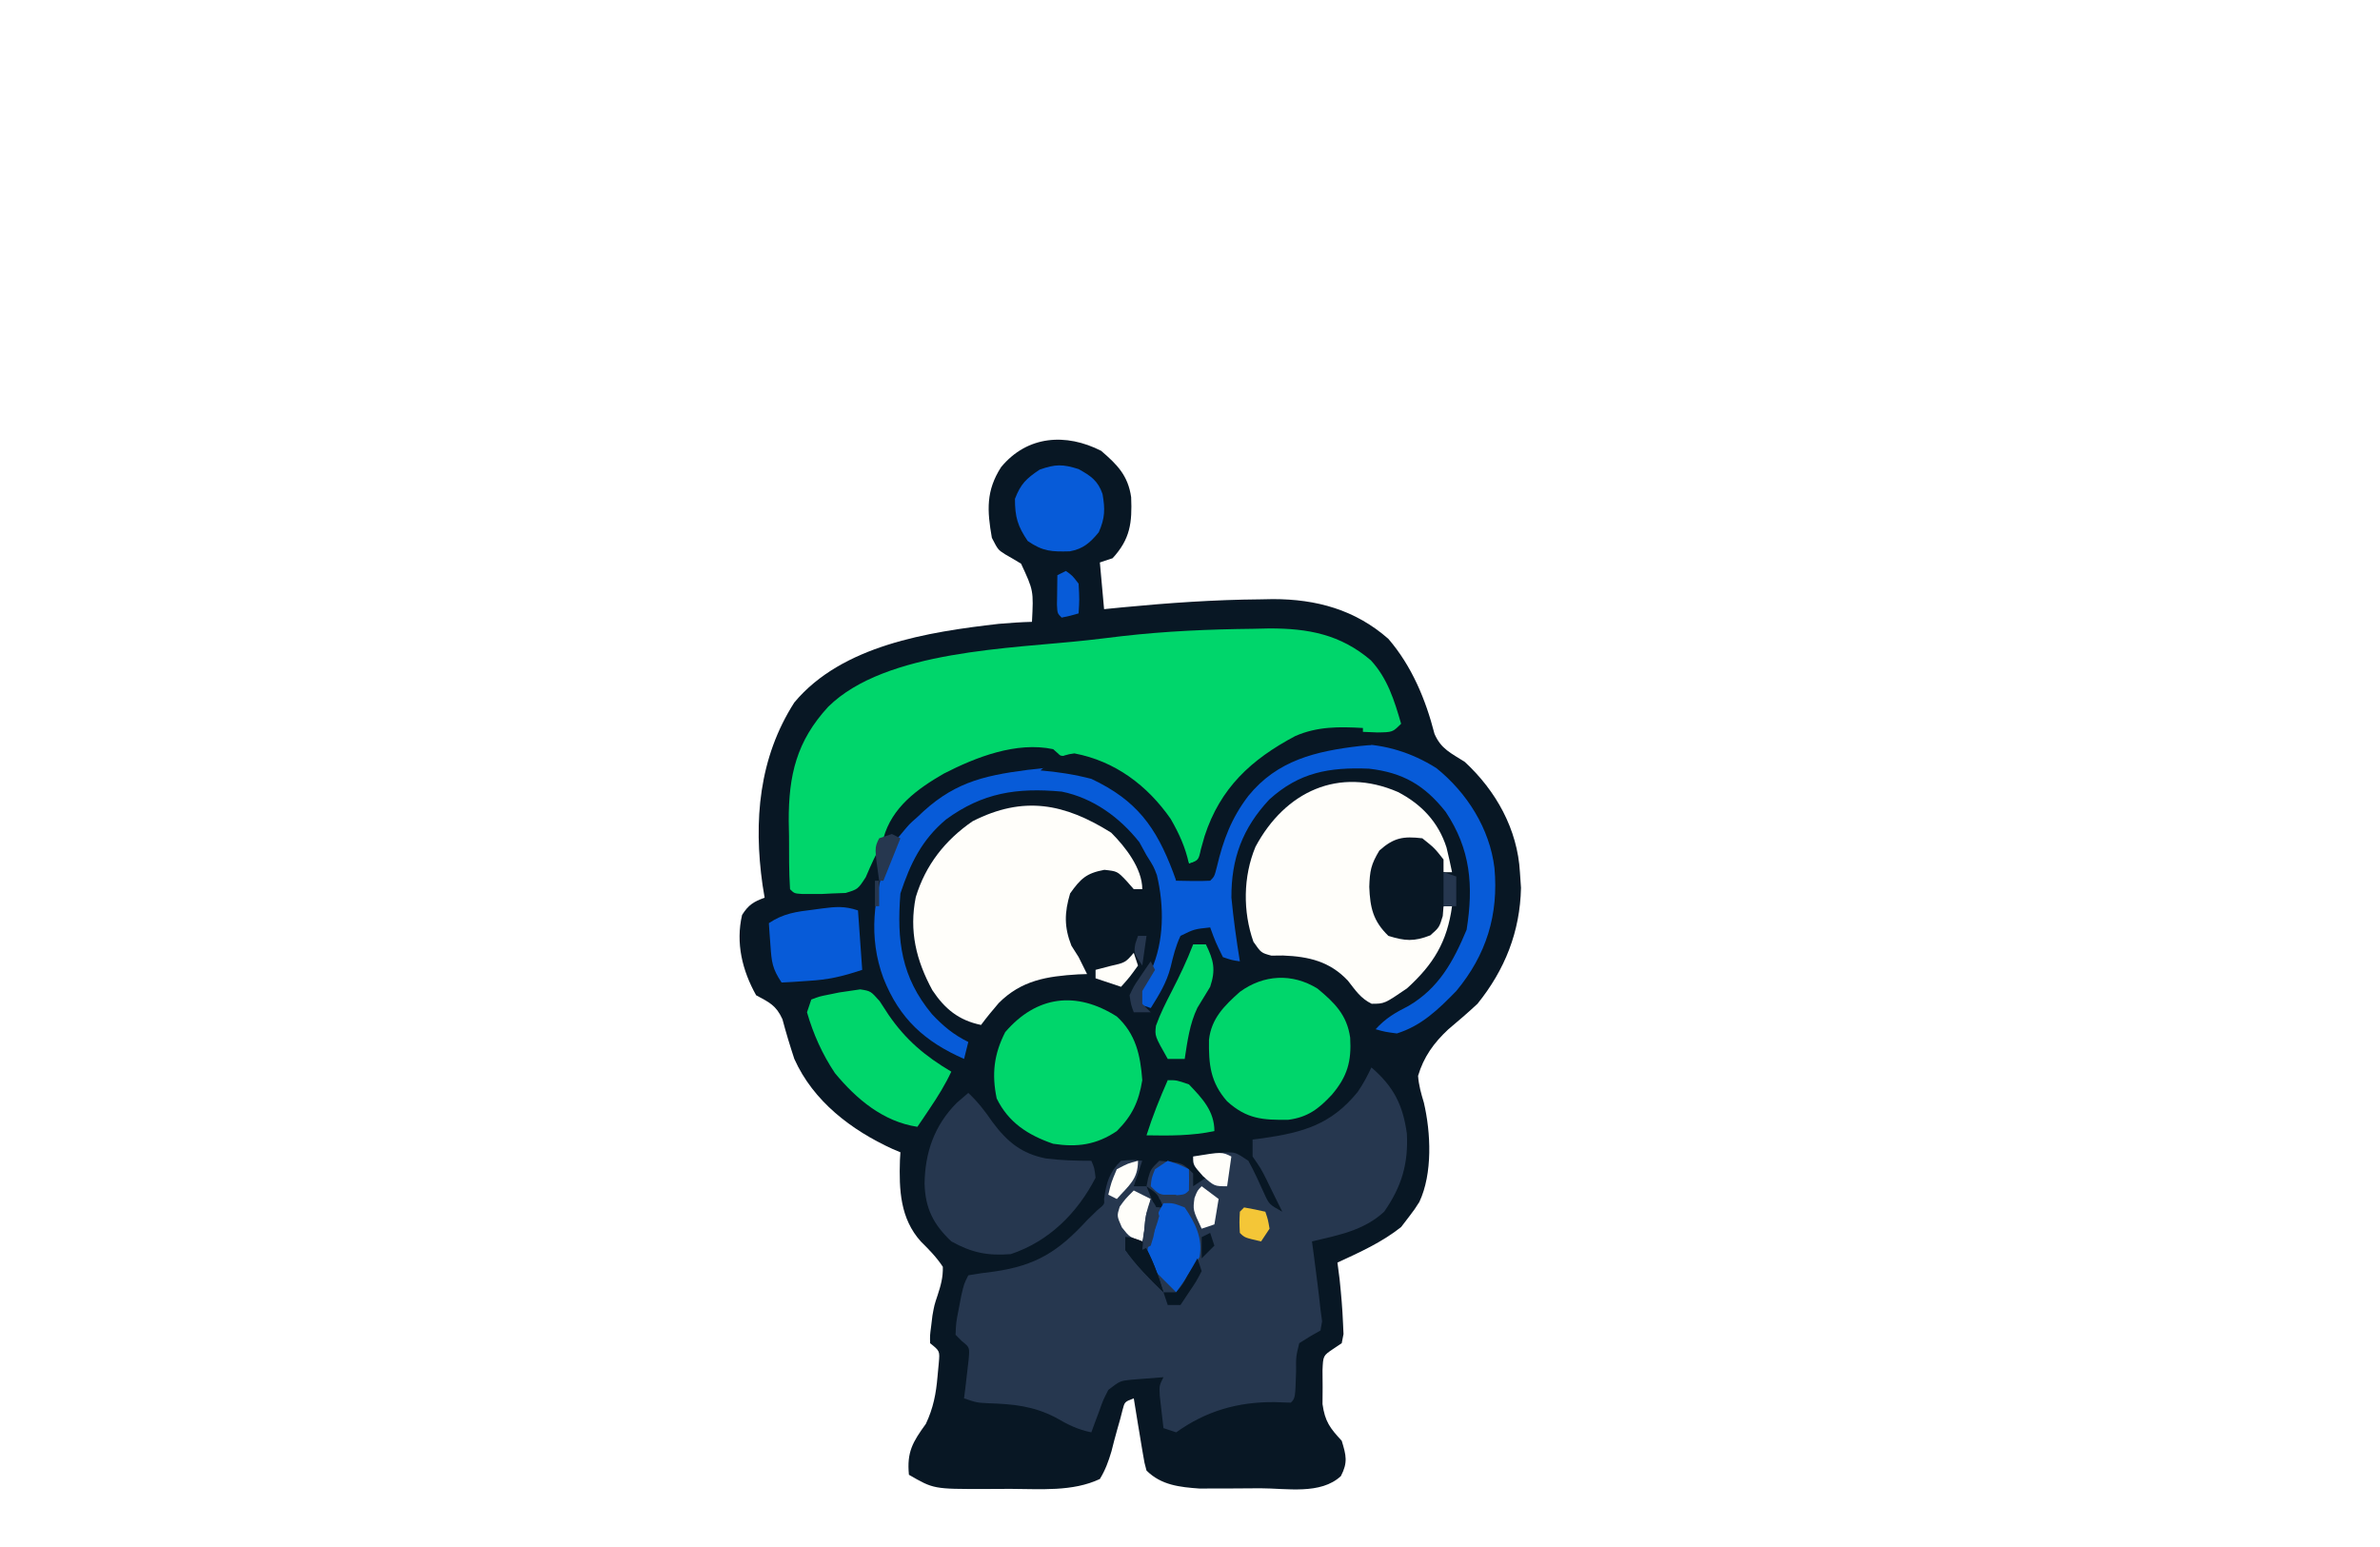
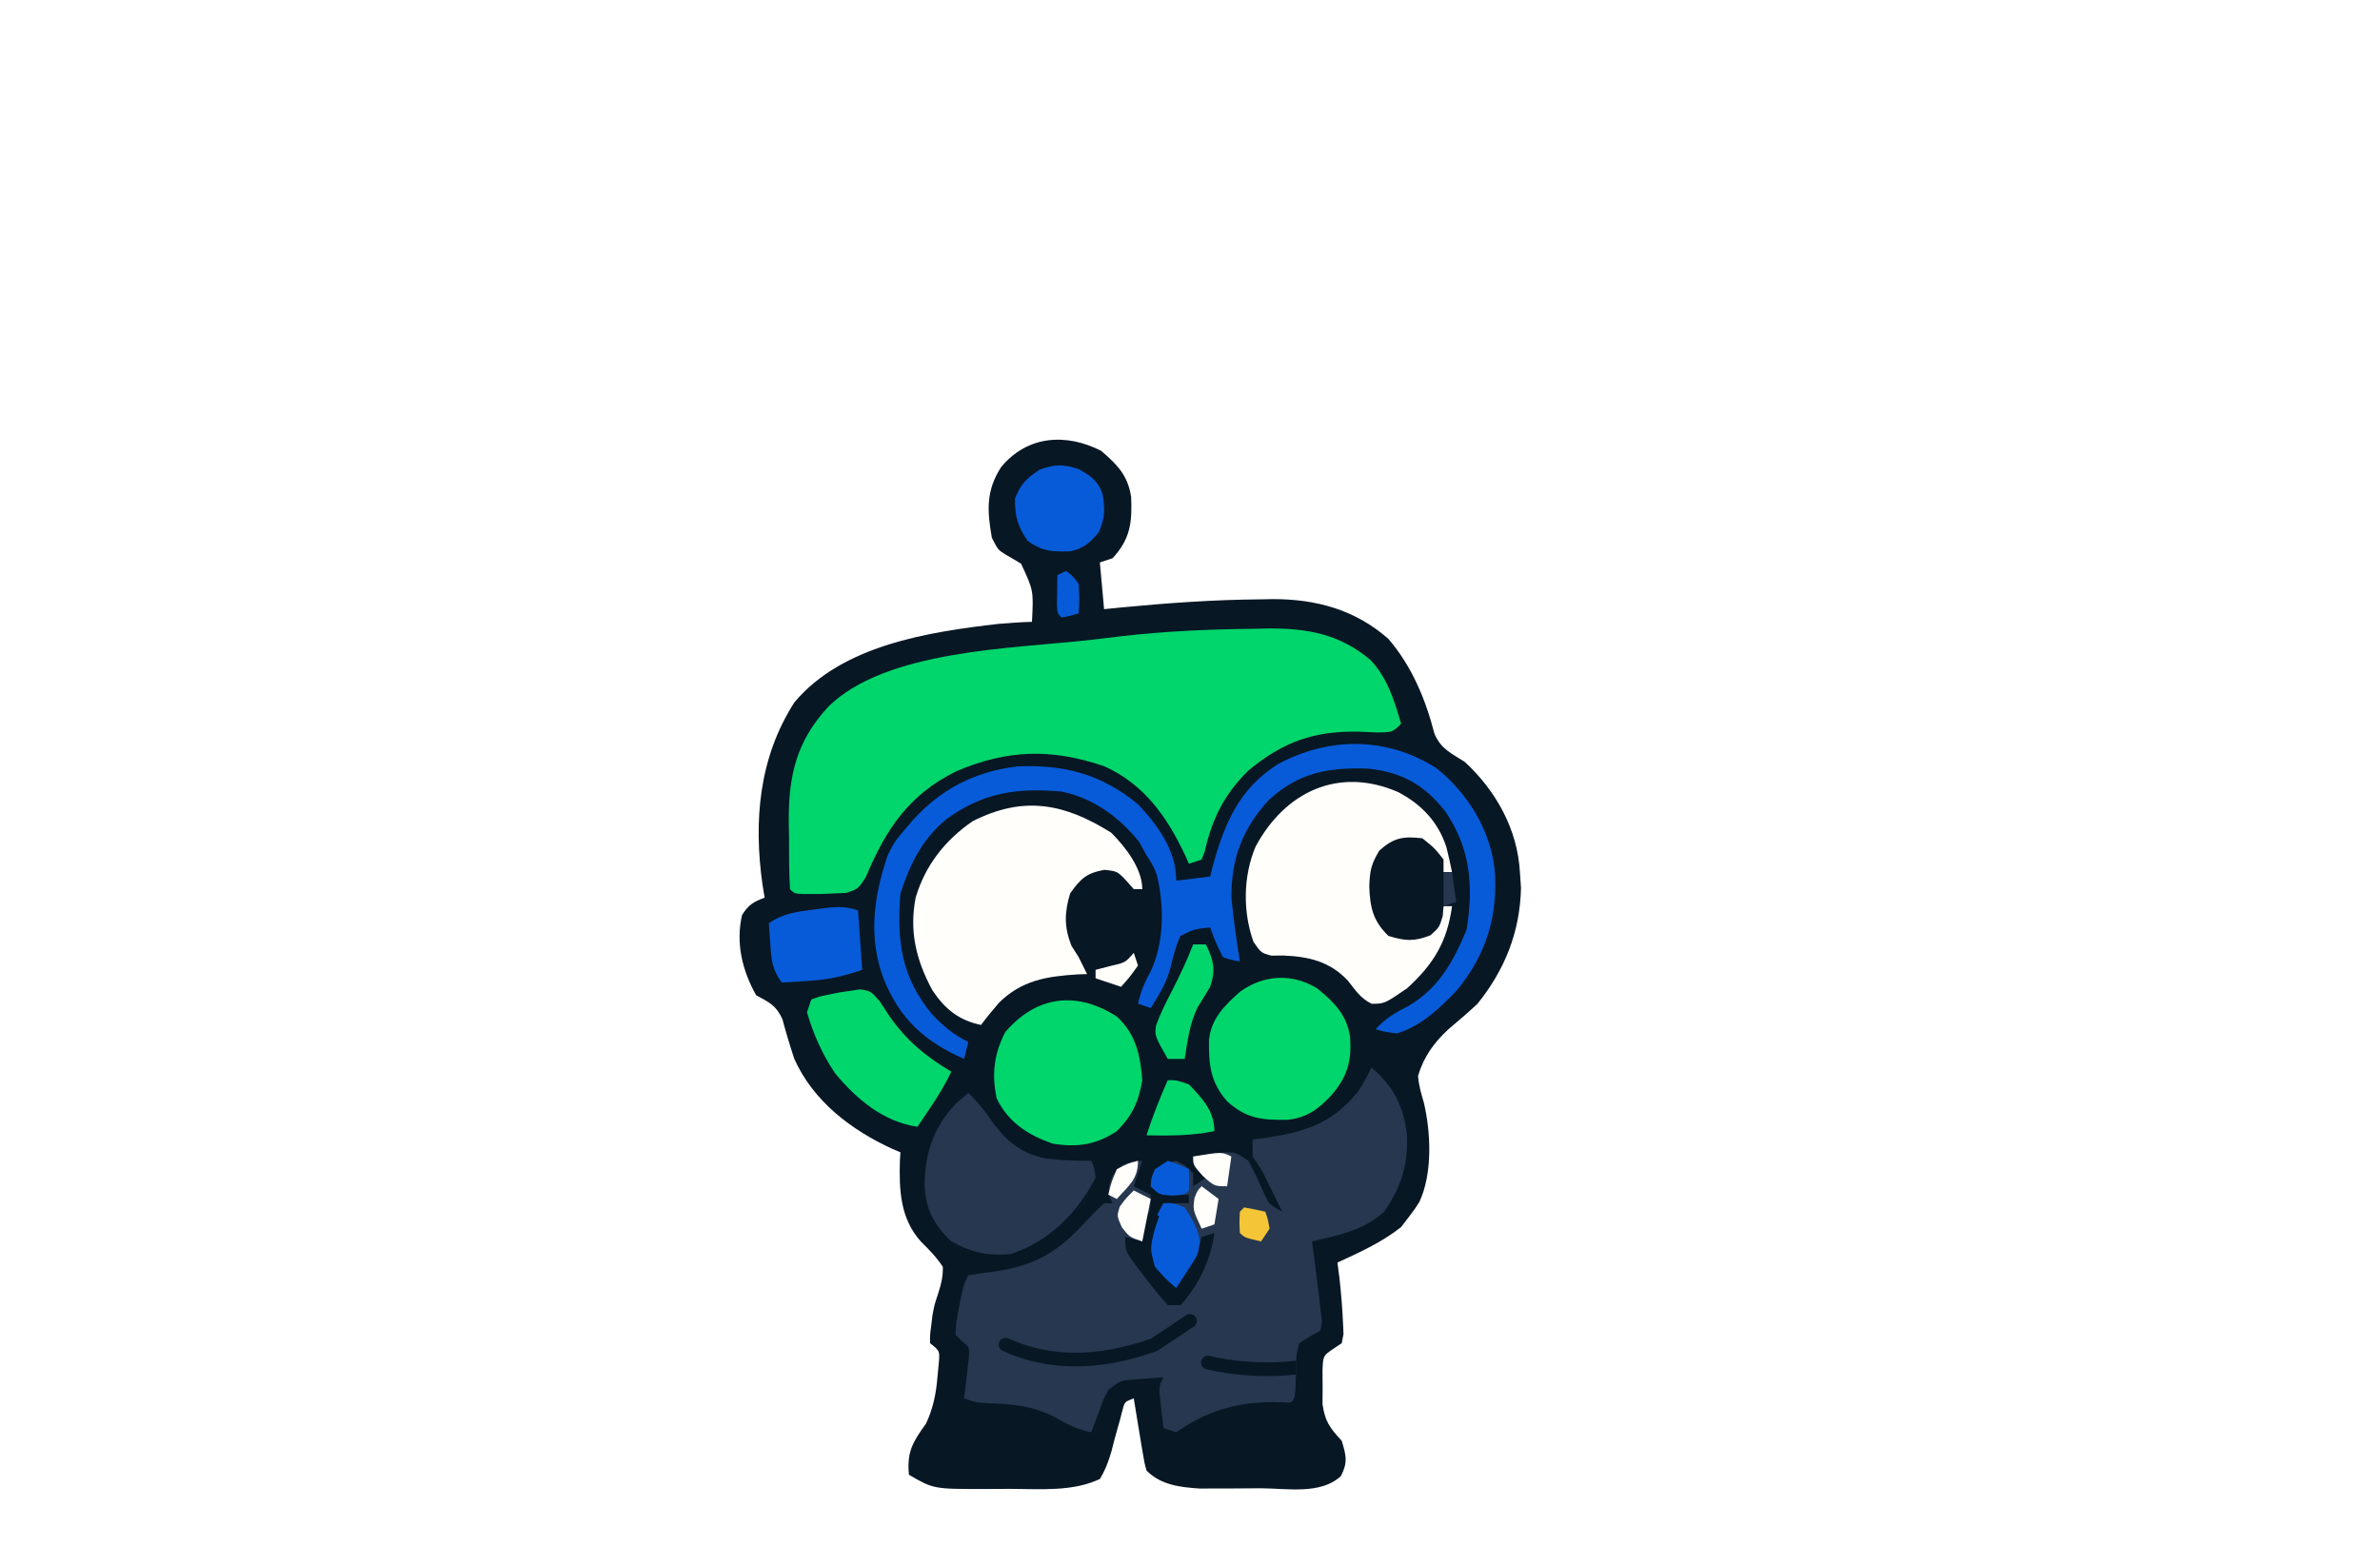
<svg xmlns="http://www.w3.org/2000/svg" viewBox="0 0 400 260">
  <g transform="translate(200 250) scale(1 1)">
    <g transform="translate(-200 -250)">
      <path d="M 185.07 75.77 C 187.78 78.10 189.58 79.91 190.11 83.56 C 190.29 87.88 189.95 90.60 186.99 93.82 C 185.92 94.17 185.92 94.17 184.85 94.53 C 185.20 98.42 185.20 98.42 185.56 102.38 C 186.59 102.28 187.64 102.17 188.70 102.07 C 196.41 101.33 204.10 100.79 211.85 100.73 C 212.89 100.71 212.89 100.71 213.94 100.69 C 221.25 100.69 227.78 102.48 233.34 107.37 C 237.27 111.94 239.60 117.53 241.09 123.33 C 242.20 125.90 243.83 126.54 246.18 128.05 C 251.44 132.91 255.04 139.37 255.45 146.59 C 255.51 147.46 255.56 148.33 255.63 149.22 C 255.47 156.60 252.92 162.99 248.32 168.70 C 246.72 170.20 245.07 171.60 243.40 173.01 C 240.98 175.27 239.27 177.63 238.33 180.82 C 238.45 182.42 238.84 183.77 239.30 185.30 C 240.49 190.36 240.79 197.23 238.55 202.00 C 237.74 203.27 237.74 203.27 236.91 204.36 C 236.44 204.98 235.97 205.59 235.48 206.23 C 232.22 208.81 228.54 210.46 224.78 212.20 C 224.90 213.11 225.02 214.03 225.14 214.97 C 225.40 217.46 225.62 219.95 225.72 222.46 C 225.76 223.33 225.76 223.33 225.80 224.21 C 225.65 224.97 225.65 224.97 225.50 225.75 C 225.03 226.06 224.56 226.38 224.08 226.70 C 222.37 227.85 222.37 227.85 222.27 230.32 C 222.27 231.72 222.27 231.72 222.29 233.15 C 222.28 234.08 222.27 235.01 222.27 235.98 C 222.69 238.93 223.51 239.99 225.50 242.15 C 226.25 244.61 226.55 245.78 225.36 248.08 C 221.95 251.26 216.21 250.13 211.83 250.13 C 210.31 250.13 208.79 250.15 207.27 250.16 C 206.29 250.16 205.31 250.16 204.33 250.16 C 203.01 250.17 203.01 250.17 201.66 250.18 C 198.27 249.94 195.16 249.61 192.69 247.15 C 192.34 245.87 192.34 245.87 192.09 244.36 C 191.99 243.82 191.90 243.27 191.81 242.71 C 191.71 242.15 191.62 241.58 191.53 241.00 C 191.44 240.43 191.34 239.85 191.24 239.27 C 191.01 237.85 190.78 236.44 190.55 235.02 C 189.02 235.59 189.02 235.59 188.66 236.98 C 188.53 237.50 188.39 238.02 188.25 238.57 C 188.08 239.14 187.92 239.71 187.76 240.29 C 187.42 241.50 187.10 242.71 186.80 243.92 C 186.29 245.63 185.78 247.05 184.85 248.57 C 180.26 250.74 174.84 250.24 169.84 250.23 C 168.40 250.23 166.95 250.24 165.51 250.25 C 156.91 250.26 156.91 250.26 152.76 247.86 C 152.39 244.03 153.39 242.37 155.61 239.30 C 156.86 236.64 157.32 234.25 157.57 231.32 C 157.64 230.58 157.70 229.83 157.78 229.07 C 157.96 227.06 157.96 227.06 156.32 225.75 C 156.29 224.43 156.29 224.43 156.50 222.86 C 156.60 221.99 156.60 221.99 156.71 221.12 C 157.03 219.33 157.03 219.33 157.58 217.69 C 158.13 216.00 158.50 214.69 158.46 212.91 C 157.39 211.28 156.15 210.03 154.77 208.66 C 151.29 204.80 151.09 199.97 151.25 194.99 C 151.28 194.56 151.30 194.12 151.33 193.66 C 150.89 193.48 150.47 193.30 150.02 193.11 C 143.08 189.94 136.69 185.09 133.50 177.97 C 132.77 175.76 132.10 173.55 131.50 171.29 C 130.43 168.95 129.30 168.47 127.08 167.27 C 124.75 163.11 123.62 158.49 124.72 153.77 C 125.79 152.08 126.65 151.55 128.51 150.87 C 128.34 149.82 128.34 149.82 128.16 148.74 C 126.63 137.98 127.54 127.36 133.50 118.06 C 141.53 108.44 155.99 106.21 167.84 104.85 C 169.71 104.69 171.56 104.56 173.44 104.51 C 173.71 99.26 173.71 99.26 171.61 94.74 C 170.73 94.20 169.82 93.66 168.91 93.15 C 167.73 92.39 167.73 92.39 166.70 90.39 C 165.89 85.80 165.70 82.48 168.25 78.51 C 172.67 73.16 179.19 72.77 185.07 75.77 Z" fill="#081724" />
-       <path d="M 230.49 179.40 C 234.20 182.60 235.78 185.66 236.45 190.53 C 236.71 195.61 235.55 199.47 232.63 203.65 C 229.23 206.80 224.92 207.60 220.50 208.64 C 220.66 209.81 220.66 209.81 220.82 211.00 C 220.95 212.05 221.08 213.08 221.22 214.12 C 221.29 214.63 221.35 215.15 221.42 215.68 C 221.61 217.13 221.77 218.59 221.93 220.05 C 222.02 220.71 222.11 221.38 222.20 222.07 C 222.06 222.84 222.06 222.84 221.93 223.61 C 221.35 223.94 220.77 224.27 220.18 224.61 C 219.28 225.18 219.28 225.18 218.36 225.75 C 217.81 228.00 217.81 228.00 217.83 230.47 C 217.69 234.99 217.69 234.99 216.94 235.74 C 216.04 235.71 215.14 235.68 214.22 235.65 C 208.04 235.59 202.67 237.15 197.68 240.73 C 196.98 240.49 196.27 240.26 195.54 240.02 C 195.41 238.86 195.27 237.70 195.14 236.54 C 195.03 235.57 195.03 235.57 194.92 234.58 C 194.83 232.88 194.83 232.88 195.54 231.46 C 194.40 231.54 193.25 231.63 192.11 231.73 C 191.16 231.80 191.16 231.80 190.18 231.88 C 188.24 232.08 188.24 232.08 186.27 233.60 C 185.39 235.32 185.39 235.32 184.71 237.25 C 184.47 237.90 184.22 238.55 183.97 239.22 C 183.79 239.72 183.60 240.22 183.42 240.73 C 181.12 240.27 179.43 239.41 177.40 238.23 C 173.66 236.30 170.32 235.98 166.15 235.84 C 164.16 235.74 164.16 235.74 162.02 235.02 C 162.10 234.43 162.17 233.84 162.25 233.23 C 162.34 232.45 162.42 231.68 162.52 230.88 C 162.65 229.73 162.65 229.73 162.79 228.55 C 162.98 226.45 162.98 226.45 161.65 225.39 C 161.30 225.04 160.95 224.69 160.60 224.33 C 160.68 222.29 160.68 222.29 161.13 220.00 C 161.28 219.24 161.42 218.49 161.57 217.70 C 162.02 215.77 162.02 215.77 162.74 214.34 C 164.17 214.08 165.61 213.88 167.06 213.71 C 174.17 212.70 177.91 210.29 182.71 205.07 C 183.28 204.52 183.85 203.95 184.45 203.37 C 185.64 202.40 185.64 202.40 185.56 201.51 C 185.92 198.82 186.43 197.00 188.41 195.09 C 190.33 194.91 190.33 194.91 191.98 195.09 C 191.51 196.50 191.04 197.91 190.55 199.37 C 191.26 199.37 191.96 199.37 192.69 199.37 C 192.78 198.92 192.87 198.48 192.96 198.03 C 193.40 196.51 193.40 196.51 194.83 195.09 C 198.72 195.41 198.72 195.41 200.53 197.23 C 200.53 197.93 200.53 198.64 200.53 199.37 C 201.24 198.90 201.95 198.42 202.67 197.94 C 202.32 197.62 201.97 197.29 201.60 196.96 C 200.53 195.80 200.53 195.80 200.53 194.37 C 201.68 194.22 202.82 194.07 203.97 193.93 C 204.61 193.85 205.24 193.76 205.90 193.68 C 207.67 193.66 207.67 193.66 209.81 195.09 C 210.80 196.88 211.62 198.71 212.46 200.57 C 213.31 202.42 213.31 202.42 215.51 203.65 C 214.95 202.50 214.38 201.36 213.81 200.21 C 213.50 199.57 213.19 198.94 212.87 198.28 C 211.93 196.41 211.93 196.41 210.52 194.37 C 210.52 193.43 210.52 192.49 210.52 191.52 C 211.35 191.41 211.35 191.41 212.19 191.31 C 219.05 190.32 223.73 188.99 228.18 183.52 C 229.10 182.19 229.80 180.85 230.49 179.40 Z M 192.69 199.37 C 193.16 200.54 193.63 201.72 194.12 202.93 C 194.59 202.93 195.06 202.93 195.54 202.93 C 194.61 200.71 194.61 200.71 192.69 199.37 Z" fill="#26374F" />
      <path d="M 210.65 105.68 C 211.52 105.65 212.39 105.64 213.28 105.62 C 219.87 105.60 225.29 106.62 230.40 110.98 C 233.21 114.03 234.34 117.71 235.48 121.64 C 234.05 123.06 234.05 123.06 231.51 123.10 C 230.46 123.06 229.40 123.01 228.35 122.97 C 220.84 122.83 215.67 124.65 209.83 129.49 C 205.80 133.41 203.72 137.60 202.49 143.05 C 202.32 143.52 202.14 143.98 201.96 144.46 C 200.90 144.81 200.90 144.81 199.82 145.17 C 199.52 144.49 199.52 144.49 199.21 143.81 C 196.17 137.30 192.28 131.78 185.56 128.77 C 176.69 125.76 169.31 125.96 160.70 129.63 C 152.64 133.64 148.89 139.39 145.51 147.42 C 144.19 149.45 144.19 149.45 142.12 150.08 C 141.39 150.11 140.66 150.13 139.92 150.16 C 139.32 150.19 138.73 150.22 138.12 150.25 C 137.58 150.25 137.04 150.25 136.48 150.25 C 135.94 150.25 135.39 150.25 134.82 150.25 C 133.50 150.16 133.50 150.16 132.78 149.45 C 132.58 146.48 132.62 143.50 132.61 140.53 C 132.59 139.70 132.58 138.87 132.56 138.02 C 132.53 130.28 133.88 124.55 139.20 118.78 C 148.86 109.25 170.12 109.01 182.78 107.60 C 184.70 107.39 186.61 107.15 188.53 106.92 C 195.90 106.07 203.24 105.76 210.65 105.68 Z" fill="#00D66B" />
+       <path d="M 230.49 179.40 C 234.20 182.60 235.78 185.66 236.45 190.53 C 236.71 195.61 235.55 199.47 232.63 203.65 C 229.23 206.80 224.92 207.60 220.50 208.64 C 220.66 209.81 220.66 209.81 220.82 211.00 C 220.95 212.05 221.08 213.08 221.22 214.12 C 221.29 214.63 221.35 215.15 221.42 215.68 C 221.61 217.13 221.77 218.59 221.93 220.05 C 222.02 220.71 222.11 221.38 222.20 222.07 C 222.06 222.84 222.06 222.84 221.93 223.61 C 221.35 223.94 220.77 224.27 220.18 224.61 C 219.28 225.18 219.28 225.18 218.36 225.75 C 217.81 228.00 217.81 228.00 217.83 230.47 C 217.69 234.99 217.69 234.99 216.94 235.74 C 216.04 235.71 215.14 235.68 214.22 235.65 C 208.04 235.59 202.67 237.15 197.68 240.73 C 196.98 240.49 196.27 240.26 195.54 240.02 C 195.41 238.86 195.27 237.70 195.14 236.54 C 195.03 235.57 195.03 235.57 194.92 234.58 C 194.83 232.88 194.83 232.88 195.54 231.46 C 194.40 231.54 193.25 231.63 192.11 231.73 C 191.16 231.80 191.16 231.80 190.18 231.88 C 188.24 232.08 188.24 232.08 186.27 233.60 C 185.39 235.32 185.39 235.32 184.71 237.25 C 184.47 237.90 184.22 238.55 183.97 239.22 C 183.79 239.72 183.60 240.22 183.42 240.73 C 181.12 240.27 179.43 239.41 177.40 238.23 C 173.66 236.30 170.32 235.98 166.15 235.84 C 164.16 235.74 164.16 235.74 162.02 235.02 C 162.10 234.43 162.17 233.84 162.25 233.23 C 162.34 232.45 162.42 231.68 162.52 230.88 C 162.65 229.73 162.65 229.73 162.79 228.55 C 162.98 226.45 162.98 226.45 161.65 225.39 C 161.30 225.04 160.95 224.69 160.60 224.33 C 160.68 222.29 160.68 222.29 161.13 220.00 C 161.28 219.24 161.42 218.49 161.57 217.70 C 162.02 215.77 162.02 215.77 162.74 214.34 C 164.17 214.08 165.61 213.88 167.06 213.71 C 174.15 212.70 177.94 210.31 182.71 205.07 C 183.63 204.09 184.57 203.13 185.56 202.22 C 186.03 202.22 186.50 202.22 186.98 202.22 C 186.82 201.82 186.66 201.43 186.49 201.01 C 186.27 199.37 186.27 199.37 187.07 197.45 C 188.41 195.80 188.41 195.80 190.33 195.22 C 190.87 195.18 191.41 195.13 191.98 195.09 C 191.51 196.50 191.04 197.91 190.55 199.37 C 191.49 199.84 192.43 200.31 193.40 200.79 C 193.40 203.70 192.83 205.87 191.98 208.64 C 191.04 208.40 190.09 208.17 189.12 207.92 C 190.91 211.30 192.83 214.05 195.42 216.85 C 196.26 217.91 196.26 217.91 196.26 219.33 C 196.96 219.33 197.67 219.33 198.40 219.33 C 198.60 218.94 198.79 218.54 198.99 218.14 C 199.57 216.99 200.15 215.84 200.74 214.69 C 201.06 214.08 201.37 213.46 201.69 212.83 C 202.17 211.90 202.17 211.90 202.66 210.95 C 203.49 209.43 203.49 209.43 203.39 207.92 C 202.92 207.92 202.45 207.92 201.96 207.92 C 201.90 208.83 201.90 208.83 201.83 209.75 C 201.08 212.93 199.68 214.63 197.68 217.19 C 196.02 215.53 194.35 213.86 192.69 212.20 C 192.88 208.32 193.57 205.63 195.54 202.22 C 196.95 202.22 198.37 202.22 199.82 202.22 C 199.82 201.75 199.82 201.28 199.82 200.79 C 198.63 200.84 198.63 200.84 197.41 200.88 C 194.83 200.79 194.83 200.79 193.40 199.37 C 193.45 197.94 193.45 197.94 194.12 196.51 C 195.76 195.49 195.76 195.49 197.68 195.09 C 199.33 195.94 199.33 195.94 200.53 197.23 C 200.53 197.93 200.53 198.64 200.53 199.37 C 201.24 198.90 201.95 198.42 202.67 197.94 C 202.32 197.62 201.97 197.29 201.60 196.96 C 200.53 195.80 200.53 195.80 200.53 194.37 C 201.68 194.22 202.82 194.07 203.97 193.93 C 204.61 193.85 205.24 193.76 205.90 193.68 C 207.67 193.66 207.67 193.66 209.81 195.09 C 210.80 196.88 211.62 198.71 212.46 200.57 C 213.31 202.42 213.31 202.42 215.51 203.65 C 214.95 202.50 214.38 201.36 213.81 200.21 C 213.50 199.57 213.19 198.94 212.87 198.28 C 211.93 196.41 211.93 196.41 210.52 194.37 C 210.52 193.43 210.52 192.49 210.52 191.52 C 211.35 191.41 211.35 191.41 212.19 191.31 C 219.05 190.32 223.73 188.99 228.18 183.52 C 229.10 182.19 229.80 180.85 230.49 179.40 Z" fill="#26374F" />
      <path d="M 186.76 139.95 C 189.13 142.32 191.98 145.96 191.98 149.44 C 191.50 149.44 191.03 149.44 190.55 149.44 C 190.14 148.97 189.73 148.50 189.30 148.02 C 187.78 146.43 187.78 146.43 185.61 146.19 C 182.58 146.75 181.63 147.66 179.85 150.16 C 178.89 153.38 178.83 155.80 180.07 158.94 C 180.47 159.57 180.87 160.21 181.28 160.85 C 181.76 161.80 182.24 162.75 182.70 163.71 C 182.21 163.73 181.71 163.74 181.19 163.76 C 175.94 164.08 171.68 164.75 167.86 168.57 C 166.82 169.78 165.82 170.99 164.88 172.26 C 161.12 171.48 158.79 169.56 156.70 166.42 C 153.97 161.40 152.77 156.45 153.91 150.78 C 155.55 145.39 158.83 141.21 163.45 138.03 C 172.04 133.66 178.94 135.04 186.76 139.95 Z" fill="#FFFEFA" />
      <path d="M 241.42 129.10 C 246.56 133.24 250.37 139.26 251.17 145.88 C 251.88 153.75 249.81 160.47 244.75 166.56 C 241.74 169.64 238.94 172.38 234.77 173.69 C 232.76 173.42 232.76 173.42 231.20 172.98 C 232.86 171.13 234.53 170.18 236.73 169.06 C 241.82 166.07 244.26 161.59 246.49 156.26 C 247.66 148.88 247.18 142.74 242.96 136.43 C 239.41 131.95 235.77 129.84 230.09 129.19 C 223.38 128.92 218.37 129.80 213.33 134.37 C 208.82 139.19 206.92 144.32 206.96 150.87 C 207.31 154.46 207.80 158.01 208.38 161.57 C 207.03 161.37 207.03 161.37 205.53 160.86 C 204.28 158.31 204.28 158.31 203.39 155.87 C 200.72 156.15 200.72 156.15 198.40 157.29 C 197.59 159.02 197.18 160.69 196.74 162.55 C 196.06 165.17 194.84 167.13 193.41 169.42 C 192.34 169.06 192.34 169.06 191.27 168.70 C 191.71 166.60 192.42 165.00 193.45 163.13 C 195.68 158.22 195.67 152.30 194.44 147.09 C 193.90 145.65 193.90 145.65 192.69 143.74 C 192.29 143.02 191.89 142.30 191.49 141.55 C 188.19 137.37 183.71 134.11 178.43 133.04 C 170.86 132.35 165.16 133.23 159.00 137.72 C 154.89 141.17 152.99 145.15 151.33 150.16 C 150.70 158.10 151.47 164.23 156.63 170.44 C 158.48 172.41 160.28 173.93 162.74 175.12 C 162.51 176.06 162.27 177.00 162.03 177.97 C 155.40 175.06 151.17 171.21 148.48 164.42 C 145.88 157.43 146.86 150.69 149.19 143.74 C 150.35 141.47 150.35 141.47 152.04 139.46 C 152.47 138.95 152.91 138.44 153.35 137.91 C 158.22 132.55 163.74 129.73 170.94 128.81 C 178.84 128.46 185.10 130.09 191.27 135.18 C 194.65 138.77 197.69 142.98 197.69 148.02 C 200.51 147.66 200.51 147.66 203.39 147.31 C 203.53 146.72 203.68 146.13 203.83 145.53 C 205.82 138.33 208.30 132.50 214.80 128.41 C 223.42 123.82 233.01 123.78 241.42 129.10 Z" fill="#075BD8" />
      <path d="M 234.95 133.11 C 238.88 135.15 241.74 138.15 243.11 142.43 C 243.46 143.81 243.75 145.20 244.04 146.59 C 243.57 146.59 243.10 146.59 242.61 146.59 C 241.87 145.42 241.16 144.23 240.47 143.03 C 239.14 141.42 239.14 141.42 237.04 141.29 C 234.69 141.45 234.69 141.45 232.72 142.89 C 230.50 146.21 230.68 149.13 231.20 153.01 C 231.78 155.27 231.78 155.27 233.34 156.58 C 235.79 157.25 237.51 157.51 239.98 156.85 C 241.57 155.54 242.00 154.23 242.61 152.30 C 243.08 152.30 243.56 152.30 244.04 152.30 C 243.23 158.28 240.92 162.08 236.46 166.12 C 232.68 168.70 232.68 168.70 230.53 168.70 C 228.66 167.79 227.80 166.42 226.54 164.82 C 223.50 161.58 219.96 160.76 215.64 160.59 C 214.67 160.60 214.67 160.60 213.67 160.61 C 211.95 160.14 211.95 160.14 210.66 158.28 C 208.87 153.22 208.92 147.30 211.01 142.31 C 215.98 133.03 225.00 128.80 234.95 133.11 Z" fill="#FFFEFA" />
      <path d="M 187.70 170.84 C 190.90 173.78 191.66 177.33 191.98 181.54 C 191.39 185.15 190.29 187.51 187.70 190.10 C 184.25 192.42 181.04 192.85 177.00 192.23 C 172.81 190.79 169.49 188.68 167.51 184.61 C 166.66 180.52 167.04 177.19 168.94 173.47 C 174.21 167.33 180.89 166.51 187.70 170.84 Z" fill="#00D66B" />
      <path d="M 162.74 183.68 C 164.36 185.20 165.58 186.79 166.84 188.63 C 169.31 191.92 171.69 193.89 175.79 194.70 C 178.36 195.02 180.83 195.09 183.42 195.09 C 183.93 196.27 183.93 196.27 184.13 197.94 C 181.05 203.91 176.28 208.64 169.87 210.78 C 165.96 211.08 163.32 210.54 159.89 208.64 C 156.88 205.80 155.51 203.10 155.39 198.97 C 155.45 193.70 157.04 189.14 160.78 185.37 C 161.43 184.81 162.07 184.25 162.74 183.68 Z" fill="#26374F" />
      <path d="M 221.43 166.15 C 224.31 168.54 226.38 170.57 226.92 174.40 C 227.16 178.39 226.45 180.92 223.84 183.99 C 221.62 186.37 219.79 187.77 216.52 188.20 C 212.24 188.25 209.57 188.10 206.24 185.10 C 203.42 181.89 203.13 178.90 203.19 174.76 C 203.59 171.15 205.79 169.01 208.38 166.70 C 212.35 163.80 217.16 163.51 221.43 166.15 Z" fill="#00D66B" />
      <path d="M 144.58 166.28 C 146.33 166.56 146.33 166.56 147.84 168.26 C 148.33 169.01 148.81 169.76 149.32 170.53 C 152.22 174.76 155.45 177.48 159.88 180.11 C 158.84 182.33 157.60 184.32 156.23 186.35 C 155.85 186.92 155.46 187.49 155.07 188.08 C 154.78 188.51 154.48 188.94 154.18 189.38 C 148.44 188.51 143.96 184.75 140.33 180.36 C 138.22 177.22 136.67 173.76 135.63 170.13 C 135.87 169.42 136.11 168.72 136.35 167.99 C 137.70 167.47 137.70 167.47 139.38 167.14 C 140.21 166.97 140.21 166.97 141.04 166.80 C 142.22 166.63 143.40 166.46 144.58 166.28 Z" fill="#00D66B" />
-       <path d="M 229.06 122.35 C 229.06 122.82 229.06 123.29 229.06 123.77 C 229.77 124.48 229.77 124.48 230.49 125.20 C 229.85 125.26 229.21 125.32 228.55 125.38 C 221.17 126.24 214.68 127.76 209.81 133.76 C 206.95 137.50 205.59 141.15 204.51 145.72 C 204.10 147.31 204.10 147.31 203.39 148.02 C 201.48 148.12 199.59 148.05 197.68 148.02 C 197.52 147.56 197.35 147.11 197.18 146.64 C 194.30 138.99 191.02 134.48 183.42 130.90 C 180.58 130.16 177.79 129.73 174.86 129.48 C 176.72 127.95 178.15 126.89 180.57 126.62 C 187.39 127.91 192.83 131.99 196.76 137.64 C 198.17 140.10 199.22 142.38 199.82 145.17 C 201.43 144.57 201.43 144.57 201.83 142.73 C 202.04 142.01 202.24 141.28 202.45 140.53 C 205.08 132.43 210.27 127.64 217.70 123.70 C 221.43 122.08 225.05 122.12 229.06 122.35 Z" fill="#081724" />
-       <path d="M 239.05 140.89 C 241.10 142.53 241.10 142.53 242.61 144.45 C 242.61 145.16 242.61 145.87 242.61 146.59 C 243.32 146.83 244.02 147.06 244.75 147.31 C 244.75 148.95 244.75 150.60 244.75 152.30 C 244.04 152.30 243.34 152.30 242.61 152.30 C 242.55 153.11 242.55 153.11 242.48 153.95 C 241.90 155.86 241.90 155.86 240.39 157.20 C 237.64 158.27 236.15 158.16 233.34 157.29 C 230.75 154.77 230.27 152.54 230.13 149.05 C 230.22 146.36 230.41 145.29 231.83 142.94 C 234.25 140.79 235.82 140.51 239.05 140.89 Z" fill="#081724" />
+       <path d="M 239.05 140.89 C 241.10 142.53 241.10 142.53 242.61 144.45 C 242.61 145.16 242.61 145.87 242.61 146.59 C 243.08 146.59 243.55 146.59 244.04 146.59 C 244.27 148.24 244.51 149.89 244.75 151.58 C 244.04 151.82 243.34 152.06 242.61 152.30 C 242.55 153.11 242.55 153.11 242.48 153.95 C 241.90 155.86 241.90 155.86 240.39 157.20 C 237.64 158.27 236.15 158.16 233.34 157.29 C 230.75 154.77 230.27 152.54 230.13 149.05 C 230.22 146.36 230.41 145.29 231.83 142.94 C 234.25 140.79 235.82 140.51 239.05 140.89 Z" fill="#081724" />
      <path d="M 181.28 78.84 C 183.31 79.97 184.53 80.78 185.30 83.03 C 185.74 85.58 185.72 87.04 184.67 89.45 C 183.24 91.19 182.05 92.26 179.79 92.66 C 176.77 92.74 175.28 92.69 172.72 90.92 C 171.02 88.41 170.58 86.87 170.58 83.84 C 171.55 81.32 172.48 80.43 174.73 78.93 C 177.38 77.99 178.61 77.99 181.28 78.84 Z" fill="#075BD8" />
      <path d="M 144.20 153.01 C 144.43 156.31 144.67 159.60 144.91 163.00 C 141.49 164.14 139.22 164.66 135.72 164.86 C 134.90 164.92 134.08 164.97 133.23 165.03 C 132.61 165.06 132.00 165.10 131.36 165.13 C 129.80 162.80 129.68 161.69 129.49 158.94 C 129.43 158.23 129.38 157.52 129.33 156.79 C 129.29 156.25 129.26 155.71 129.22 155.15 C 131.70 153.50 133.83 153.23 136.71 152.88 C 137.19 152.81 137.67 152.74 138.17 152.68 C 140.48 152.38 141.96 152.26 144.20 153.01 Z" fill="#075BD8" />
      <path d="M 195.54 202.22 C 197.15 202.18 197.15 202.18 199.11 202.93 C 200.88 205.53 202.19 208.12 201.60 211.27 C 201.25 211.81 200.90 212.35 200.53 212.92 C 200.04 213.69 199.54 214.48 199.02 215.28 C 198.36 216.23 198.36 216.23 197.68 217.19 C 196.02 215.53 194.35 213.86 192.69 212.20 C 192.88 208.32 193.57 205.63 195.54 202.22 Z" fill="#075BD8" />
      <path d="M 200.53 158.72 C 201.24 158.72 201.95 158.72 202.67 158.72 C 203.99 161.43 204.35 162.96 203.39 165.85 C 202.67 167.02 201.95 168.20 201.24 169.38 C 199.94 172.08 199.56 175.03 199.11 177.97 C 198.17 177.97 197.23 177.97 196.26 177.97 C 194.07 174.11 194.07 174.11 194.28 172.39 C 195.00 170.36 195.94 168.52 196.93 166.60 C 198.26 164.01 199.49 161.44 200.53 158.72 Z" fill="#00D66B" />
-       <path d="M 177.00 125.91 C 178.25 127.00 178.25 127.00 179.14 128.05 C 177.06 129.08 175.02 129.12 172.72 129.39 C 164.84 130.40 159.91 131.70 154.18 137.32 C 150.18 140.89 150.18 140.89 148.47 140.89 C 149.89 135.68 154.16 132.59 158.64 130.01 C 164.04 127.24 170.82 124.60 177.00 125.91 Z" fill="#081724" />
      <path d="M 196.26 181.54 C 197.77 181.54 197.77 181.54 199.82 182.25 C 202.08 184.61 204.10 186.75 204.10 190.10 C 200.28 190.90 196.58 190.88 192.69 190.81 C 193.70 187.62 194.91 184.60 196.26 181.54 Z" fill="#00D66B" />
-       <path d="M 189.12 207.92 C 190.42 208.01 190.42 208.01 191.98 208.64 C 193.62 211.35 194.61 214.18 195.54 217.19 C 193.23 214.94 191.00 212.71 189.12 210.06 C 189.12 209.36 189.12 208.65 189.12 207.92 Z M 203.39 207.21 C 203.62 207.92 203.86 208.62 204.10 209.35 C 203.39 210.06 202.69 210.76 201.96 211.49 C 201.96 210.31 201.96 209.14 201.96 207.92 C 202.43 207.69 202.90 207.45 203.39 207.21 Z M 201.25 211.49 C 201.48 212.20 201.72 212.90 201.96 213.63 C 201.03 215.41 201.03 215.41 199.82 217.19 C 199.12 218.26 199.12 218.26 198.40 219.33 C 197.69 219.33 196.98 219.33 196.26 219.33 C 196.02 218.63 195.79 217.92 195.54 217.19 C 196.25 217.19 196.95 217.19 197.68 217.19 C 198.73 215.93 198.73 215.93 199.60 214.34 C 199.91 213.81 200.22 213.28 200.54 212.74 C 200.78 212.32 201.01 211.91 201.25 211.49 Z" fill="#081724" />
+       <path d="M 192.69 203.65 C 193.40 203.88 194.10 204.12 194.83 204.36 C 194.58 205.11 194.33 205.86 194.07 206.63 C 193.27 209.85 193.27 209.85 194.12 212.92 C 195.87 214.91 195.87 214.91 197.68 216.48 C 198.27 215.59 198.84 214.70 199.42 213.81 C 199.74 213.31 200.06 212.82 200.40 212.30 C 201.32 210.83 201.32 210.83 201.58 209.21 C 201.77 208.57 201.77 208.57 201.96 207.92 C 202.67 207.69 203.37 207.45 204.10 207.21 C 203.57 211.49 201.39 216.20 198.40 219.33 C 197.69 219.33 196.98 219.33 196.26 219.33 C 194.92 217.86 193.74 216.42 192.55 214.83 C 192.06 214.20 192.06 214.20 191.56 213.54 C 189.12 210.34 189.12 210.34 189.12 207.92 C 190.07 208.16 191.01 208.39 191.98 208.64 C 192.21 206.99 192.45 205.34 192.69 203.65 Z" fill="#081724" />
      <path d="M 190.55 200.08 C 191.49 200.55 192.43 201.02 193.40 201.51 C 192.93 203.86 192.46 206.21 191.98 208.64 C 189.84 207.92 189.84 207.92 188.55 206.28 C 187.70 204.36 187.70 204.36 188.19 202.80 C 189.12 201.51 189.12 201.51 190.55 200.08 Z" fill="#FFFEFA" />
      <path d="M 196.26 195.09 C 198.17 195.71 198.17 195.71 199.82 196.51 C 199.85 197.70 199.85 198.89 199.82 200.08 C 199.11 200.79 199.11 200.79 197.01 200.93 C 194.83 200.79 194.83 200.79 193.40 199.37 C 193.54 197.94 193.54 197.94 194.12 196.51 C 194.82 196.04 195.53 195.57 196.26 195.09 Z" fill="#075BD8" />
-       <path d="M 161.31 130.90 C 162.74 131.62 162.74 131.62 162.74 131.62 Z M 159.89 131.62 C 161.31 132.33 161.31 132.33 161.31 132.33 Z M 158.46 132.33 C 159.89 133.04 159.89 133.04 159.89 133.04 Z M 149.90 140.17 C 150.37 140.41 150.84 140.65 151.33 140.89 C 150.39 143.24 149.44 145.59 148.47 148.02 C 148.24 148.02 148.00 148.02 147.76 148.02 C 146.96 142.49 146.96 142.49 147.76 140.89 C 148.47 140.65 149.17 140.42 149.90 140.17 Z M 147.05 148.02 C 147.28 148.02 147.52 148.02 147.76 148.02 C 147.76 149.43 147.76 150.84 147.76 152.30 C 147.53 152.30 147.29 152.30 147.05 152.30 C 147.05 150.89 147.05 149.47 147.05 148.02 Z" fill="#26374F" />
      <path d="M 206.95 194.37 C 206.72 196.02 206.48 197.67 206.24 199.37 C 204.10 199.37 204.10 199.37 202.18 197.67 C 200.53 195.80 200.53 195.80 200.53 194.37 C 205.35 193.58 205.35 193.58 206.95 194.37 Z" fill="#FFFEFA" />
      <path d="M 209.09 202.93 C 210.29 203.14 211.47 203.37 212.66 203.65 C 213.10 204.94 213.10 204.94 213.37 206.50 C 212.67 207.56 212.67 207.56 211.95 208.64 C 209.18 208.01 209.18 208.01 208.38 207.21 C 208.29 205.43 208.29 205.43 208.38 203.65 C 208.61 203.41 208.85 203.17 209.09 202.93 Z" fill="#F4C637" />
      <path d="M 179.14 95.96 C 180.21 96.71 180.21 96.71 181.28 98.10 C 181.42 100.73 181.42 100.73 181.28 103.09 C 179.90 103.49 179.90 103.49 178.43 103.80 C 177.71 103.09 177.71 103.09 177.64 101.61 C 177.65 101.03 177.66 100.44 177.67 99.84 C 177.68 99.25 177.69 98.65 177.69 98.05 C 177.70 97.60 177.71 97.14 177.71 96.67 C 178.18 96.44 178.66 96.20 179.14 95.96 Z" fill="#075BD8" />
-       <path d="M 194.83 195.09 C 196.26 195.80 196.26 195.80 196.26 195.80 Z M 194.83 200.79 C 195.77 200.79 196.71 200.79 197.68 200.79 C 197.68 201.26 197.68 201.73 197.68 202.22 C 196.74 201.98 195.80 201.75 194.83 201.51 C 194.83 201.27 194.83 201.03 194.83 200.79 Z M 193.40 201.51 C 194.25 202.58 194.25 202.58 194.83 204.36 C 194.31 206.35 193.53 208.19 192.69 210.06 C 192.45 210.06 192.22 210.06 191.98 210.06 C 192.08 209.04 192.18 208.01 192.29 206.99 C 192.35 206.42 192.40 205.85 192.46 205.26 C 192.69 203.65 192.69 203.65 193.40 201.51 Z" fill="#26374F" />
      <path d="M 201.96 199.37 C 202.90 200.07 203.84 200.78 204.81 201.51 C 204.58 202.92 204.34 204.33 204.10 205.78 C 203.39 206.02 202.69 206.26 201.96 206.50 C 200.48 203.35 200.48 203.35 200.76 201.33 C 201.25 200.08 201.25 200.08 201.96 199.37 Z" fill="#FFFEFA" />
-       <path d="M 189.12 207.92 C 190.42 208.01 190.42 208.01 191.98 208.64 C 193.62 211.35 194.61 214.18 195.54 217.19 C 193.23 214.94 191.00 212.71 189.12 210.06 C 189.12 209.36 189.12 208.65 189.12 207.92 Z" fill="#081724" />
-       <path d="M 193.40 161.57 C 193.64 162.04 193.87 162.51 194.12 163.00 C 193.41 164.19 192.70 165.38 191.98 166.56 C 191.98 167.27 191.98 167.97 191.98 168.70 C 192.45 169.17 192.92 169.64 193.40 170.13 C 192.46 170.13 191.52 170.13 190.55 170.13 C 190.09 168.89 190.09 168.89 189.84 167.27 C 190.55 165.75 190.55 165.75 191.58 164.24 C 192.08 163.49 192.08 163.49 192.60 162.72 C 192.86 162.34 193.13 161.96 193.40 161.57 Z" fill="#26374F" />
      <path d="M 190.55 160.14 C 190.79 160.85 191.02 161.55 191.26 162.28 C 189.88 164.20 189.88 164.20 188.41 165.85 C 187.00 165.38 185.59 164.91 184.13 164.42 C 184.13 163.95 184.13 163.48 184.13 163.00 C 184.92 162.79 185.72 162.58 186.54 162.37 C 189.12 161.79 189.12 161.79 190.55 160.14 Z" fill="#FFFEFA" />
      <path d="M 191.26 195.09 C 191.26 198.22 189.74 199.20 187.70 201.51 C 187.23 201.27 186.76 201.03 186.27 200.79 C 186.76 198.74 186.76 198.74 187.70 196.51 C 189.57 195.53 189.57 195.53 191.26 195.09 Z" fill="#FFFEFA" />
-       <path d="M 191.26 157.29 C 191.73 157.29 192.21 157.29 192.69 157.29 C 192.45 158.94 192.22 160.58 191.98 162.28 C 190.55 160.14 190.55 160.14 190.82 158.58 C 190.96 158.15 191.11 157.73 191.26 157.29 Z" fill="#26374F" />
-       <path d="M 193.40 202.93 C 193.87 202.93 194.34 202.93 194.83 202.93 C 194.63 203.99 194.42 205.04 194.20 206.10 C 194.03 206.98 194.03 206.98 193.85 207.87 C 193.63 208.61 193.63 208.61 193.40 209.35 C 192.70 209.71 192.70 209.71 191.98 210.06 C 192.08 209.01 192.18 207.95 192.29 206.90 C 192.35 206.31 192.40 205.73 192.46 205.12 C 192.69 203.65 192.69 203.65 193.40 202.93 Z" fill="#26374F" />
-       <path d="M 242.61 146.59 C 243.32 146.83 244.02 147.06 244.75 147.31 C 244.75 148.95 244.75 150.60 244.75 152.30 C 244.04 152.30 243.34 152.30 242.61 152.30 C 242.61 150.42 242.61 148.53 242.61 146.59 Z" fill="#26374F" />
+       <path d="M 242.61 146.59 C 243.08 146.59 243.55 146.59 244.04 146.59 C 244.27 148.24 244.51 149.89 244.75 151.58 C 244.04 151.82 243.34 152.06 242.61 152.30 C 242.61 150.42 242.61 148.53 242.61 146.59 Z" fill="#26374F" />
+       <defs>
+         <clipPath id="hem-emotions-v2-5">
+           <path d="M 230.49 179.40 C 234.20 182.60 235.78 185.66 236.45 190.53 C 236.71 195.61 235.55 199.47 232.63 203.65 C 229.23 206.80 224.92 207.60 220.50 208.64 C 220.66 209.81 220.66 209.81 220.82 211.00 C 220.95 212.05 221.08 213.08 221.22 214.12 C 221.29 214.63 221.35 215.15 221.42 215.68 C 221.61 217.13 221.77 218.59 221.93 220.05 C 222.02 220.71 222.11 221.38 222.20 222.07 C 222.06 222.84 222.06 222.84 221.93 223.61 C 221.35 223.94 220.77 224.27 220.18 224.61 C 219.28 225.18 219.28 225.18 218.36 225.75 C 217.81 228.00 217.81 228.00 217.83 230.47 C 217.69 234.99 217.69 234.99 216.94 235.74 C 216.04 235.71 215.14 235.68 214.22 235.65 C 208.04 235.59 202.67 237.15 197.68 240.73 C 196.98 240.49 196.27 240.26 195.54 240.02 C 195.41 238.86 195.27 237.70 195.14 236.54 C 195.03 235.57 195.03 235.57 194.92 234.58 C 194.83 232.88 194.83 232.88 195.54 231.46 C 194.40 231.54 193.25 231.63 192.11 231.73 C 191.16 231.80 191.16 231.80 190.18 231.88 C 188.24 232.08 188.24 232.08 186.27 233.60 C 185.39 235.32 185.39 235.32 184.71 237.25 C 184.47 237.90 184.22 238.55 183.97 239.22 C 183.79 239.72 183.60 240.22 183.42 240.73 C 181.12 240.27 179.43 239.41 177.40 238.23 C 173.66 236.30 170.32 235.98 166.15 235.84 C 164.16 235.74 164.16 235.74 162.02 235.02 C 162.10 234.43 162.17 233.84 162.25 233.23 C 162.34 232.45 162.42 231.68 162.52 230.88 C 162.65 229.73 162.65 229.73 162.79 228.55 C 162.98 226.45 162.98 226.45 161.65 225.39 C 161.30 225.04 160.95 224.69 160.60 224.33 C 160.68 222.29 160.68 222.29 161.13 220.00 C 161.28 219.24 161.42 218.49 161.57 217.70 C 162.02 215.77 162.02 215.77 162.74 214.34 C 164.17 214.08 165.61 213.88 167.06 213.71 C 174.15 212.70 177.94 210.31 182.71 205.07 C 183.63 204.09 184.57 203.13 185.56 202.22 C 186.03 202.22 186.50 202.22 186.98 202.22 C 186.82 201.82 186.66 201.43 186.49 201.01 C 186.27 199.37 186.27 199.37 187.07 197.45 C 188.41 195.80 188.41 195.80 190.33 195.22 C 190.87 195.18 191.41 195.13 191.98 195.09 C 191.51 196.50 191.04 197.91 190.55 199.37 C 191.49 199.84 192.43 200.31 193.40 200.79 C 193.40 203.70 192.83 205.87 191.98 208.64 C 191.04 208.40 190.09 208.17 189.12 207.92 C 190.91 211.30 192.83 214.05 195.42 216.85 C 196.26 217.91 196.26 217.91 196.26 219.33 C 196.96 219.33 197.67 219.33 198.40 219.33 C 198.60 218.94 198.79 218.54 198.99 218.14 C 199.57 216.99 200.15 215.84 200.74 214.69 C 201.06 214.08 201.37 213.46 201.69 212.83 C 202.17 211.90 202.17 211.90 202.66 210.95 C 203.49 209.43 203.49 209.43 203.39 207.92 C 202.92 207.92 202.45 207.92 201.96 207.92 C 201.90 208.83 201.90 208.83 201.83 209.75 C 201.08 212.93 199.68 214.63 197.68 217.19 C 196.02 215.53 194.35 213.86 192.69 212.20 C 192.88 208.32 193.57 205.63 195.54 202.22 C 196.95 202.22 198.37 202.22 199.82 202.22 C 199.82 201.75 199.82 201.28 199.82 200.79 C 198.63 200.84 198.63 200.84 197.41 200.88 C 194.83 200.79 194.83 200.79 193.40 199.37 C 193.45 197.94 193.45 197.94 194.12 196.51 C 195.76 195.49 195.76 195.49 197.68 195.09 C 199.33 195.94 199.33 195.94 200.53 197.23 C 200.53 197.93 200.53 198.64 200.53 199.37 C 201.24 198.90 201.95 198.42 202.67 197.94 C 202.32 197.62 201.97 197.29 201.60 196.96 C 200.53 195.80 200.53 195.80 200.53 194.37 C 201.68 194.22 202.82 194.07 203.97 193.93 C 204.61 193.85 205.24 193.76 205.90 193.68 C 207.67 193.66 207.67 193.66 209.81 195.09 C 210.80 196.88 211.62 198.71 212.46 200.57 C 213.31 202.42 213.31 202.42 215.51 203.65 C 214.95 202.50 214.38 201.36 213.81 200.21 C 213.50 199.57 213.19 198.94 212.87 198.28 C 211.93 196.41 211.93 196.41 210.52 194.37 C 210.52 193.43 210.52 192.49 210.52 191.52 C 211.35 191.41 211.35 191.41 212.19 191.31 C 219.05 190.32 223.73 188.99 228.18 183.52 C 229.10 182.19 229.80 180.85 230.49 179.40 Z" fill="#26374F" />
+           <path d="M 162.74 183.68 C 164.36 185.20 165.58 186.79 166.84 188.63 C 169.31 191.92 171.69 193.89 175.79 194.70 C 178.36 195.02 180.83 195.09 183.42 195.09 C 183.93 196.27 183.93 196.27 184.13 197.94 C 181.05 203.91 176.28 208.64 169.87 210.78 C 165.96 211.08 163.32 210.54 159.89 208.64 C 156.88 205.80 155.51 203.10 155.39 198.97 C 155.45 193.70 157.04 189.14 160.78 185.37 C 161.43 184.81 162.07 184.25 162.74 183.68 Z" fill="#26374F" />
+           <path d="M 242.61 146.59 C 243.08 146.59 243.55 146.59 244.04 146.59 C 244.27 148.24 244.51 149.89 244.75 151.58 C 244.04 151.82 243.34 152.06 242.61 152.30 C 242.61 150.42 242.61 148.53 242.61 146.59 Z" fill="#26374F" />
+         </clipPath>
+       </defs>
+       <path clip-path="url(#hem-emotions-v2-5)" d="M169 226 Q180 231 194 226 L200 222 M203 229 Q216 232 230 227" fill="none" stroke="#081724" stroke-width="2.3" stroke-linecap="round" stroke-linejoin="round" />
    </g>
  </g>
</svg>
